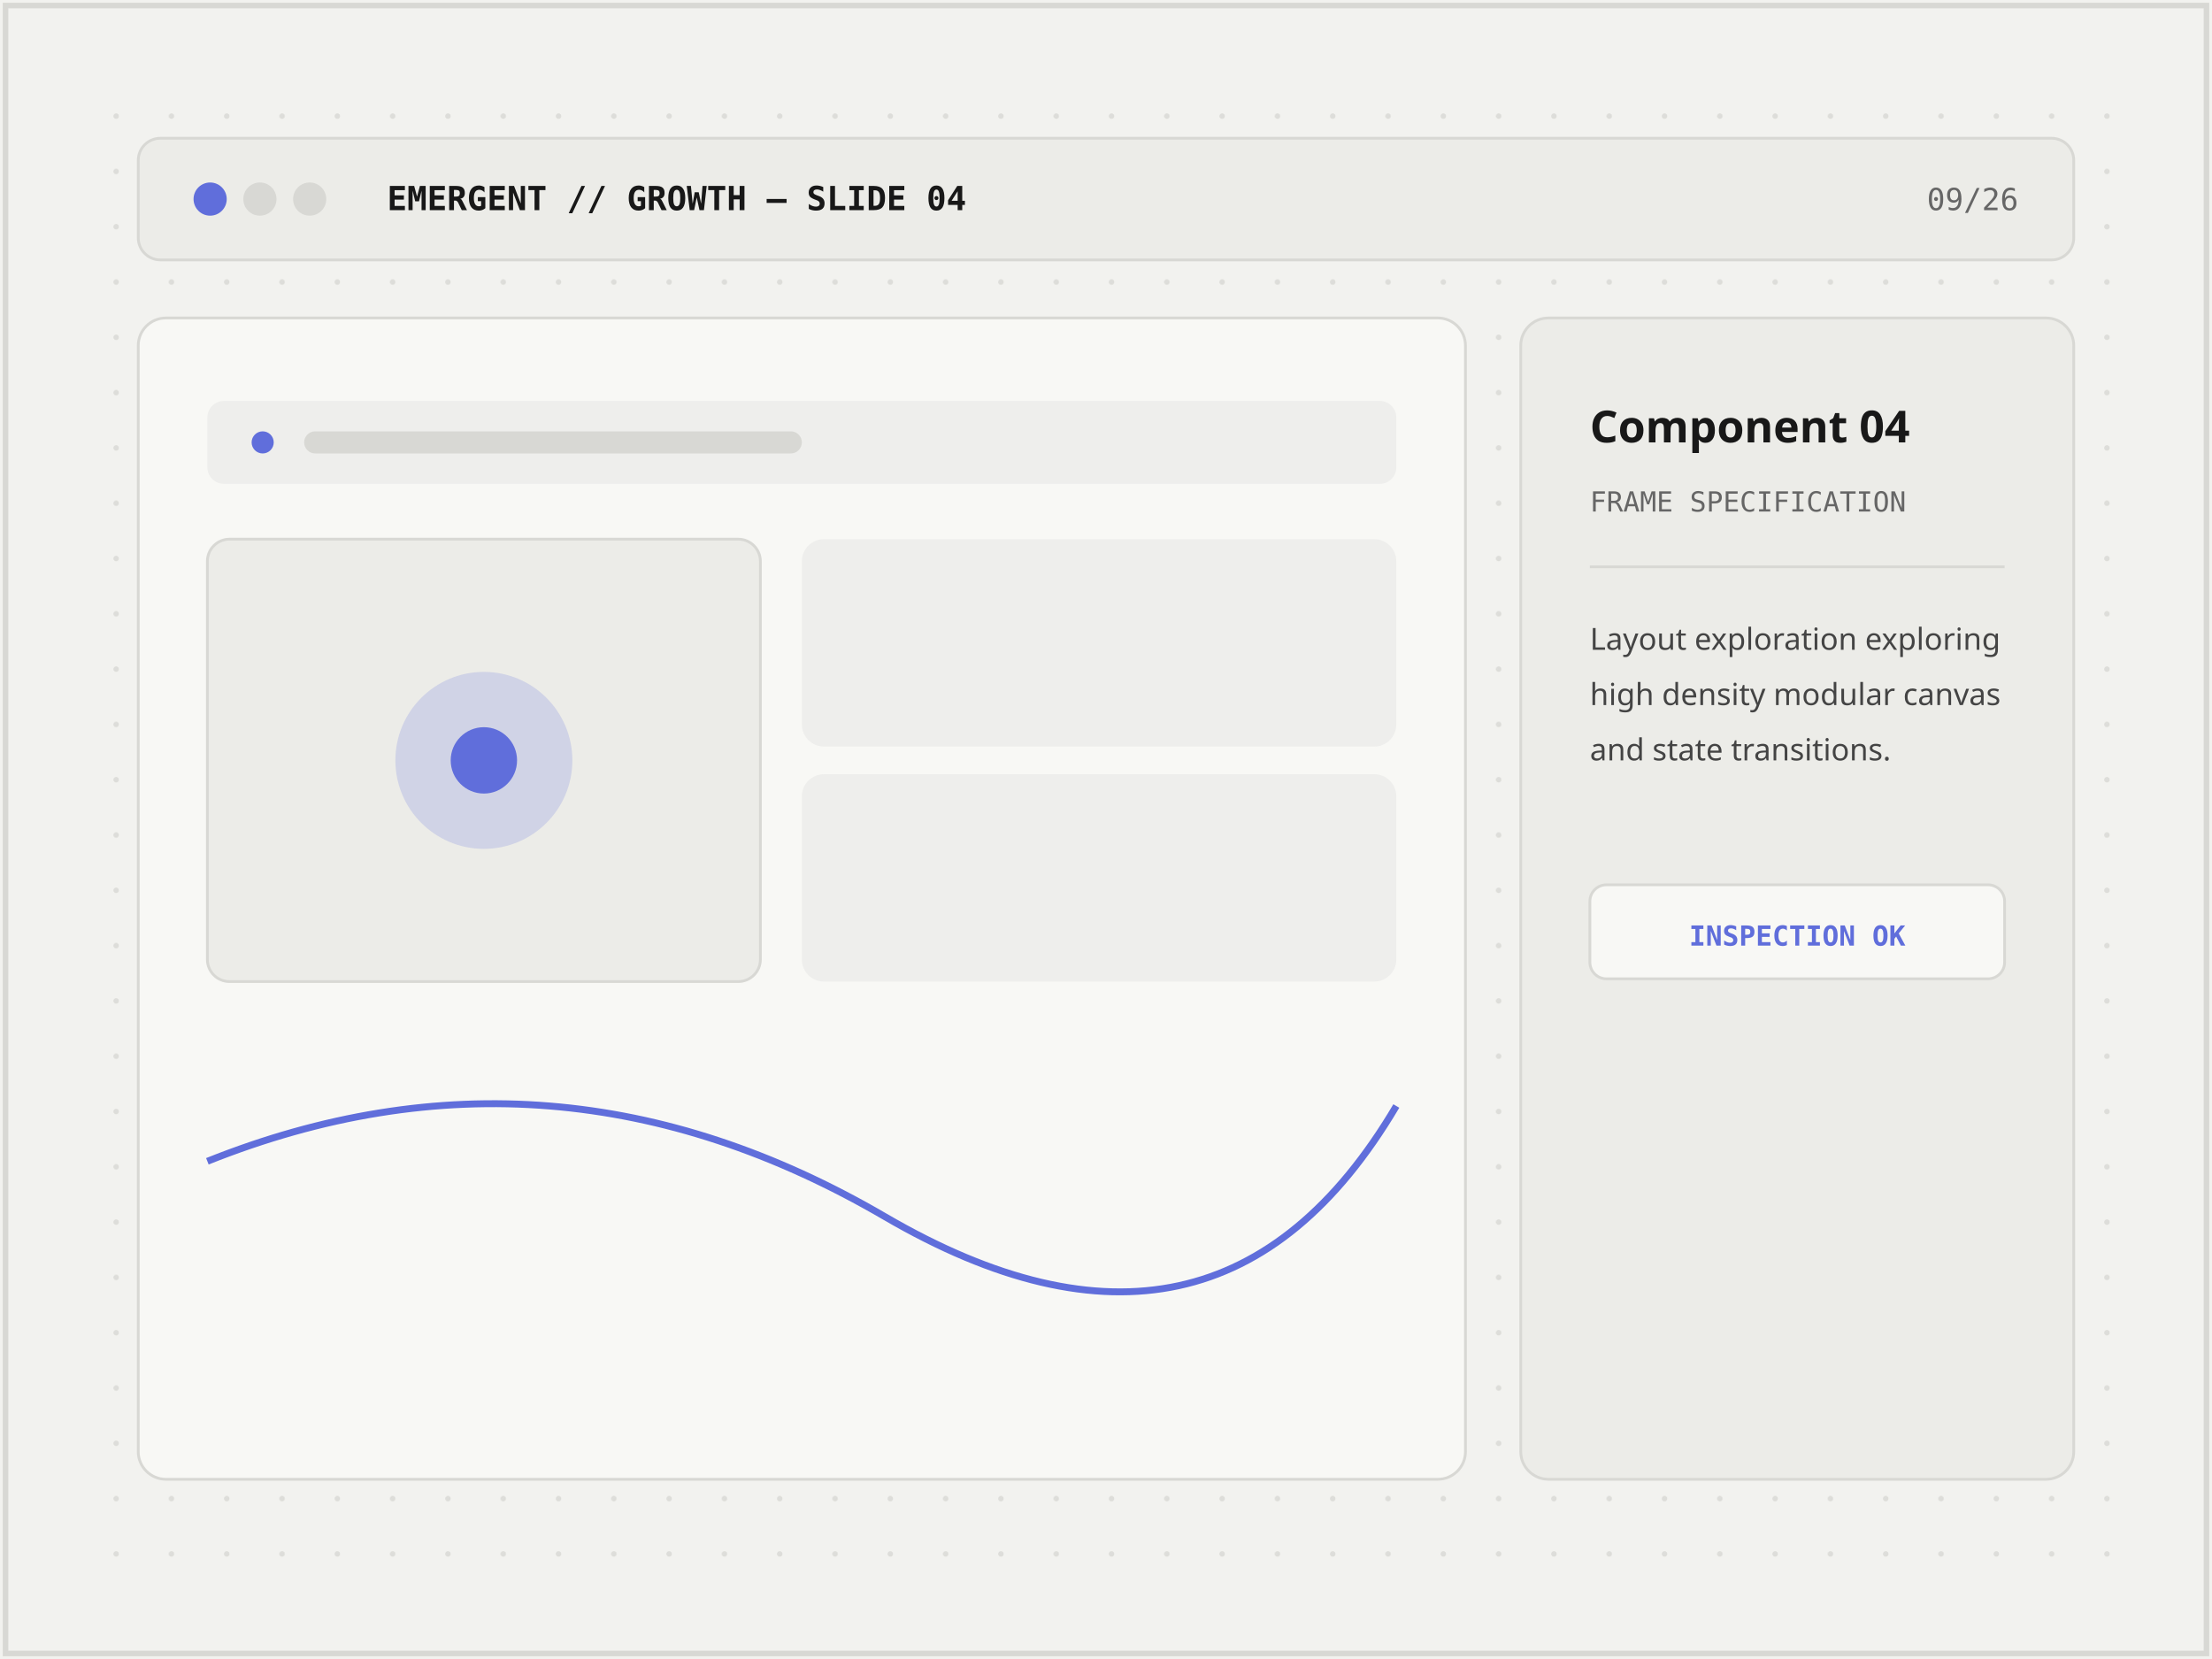
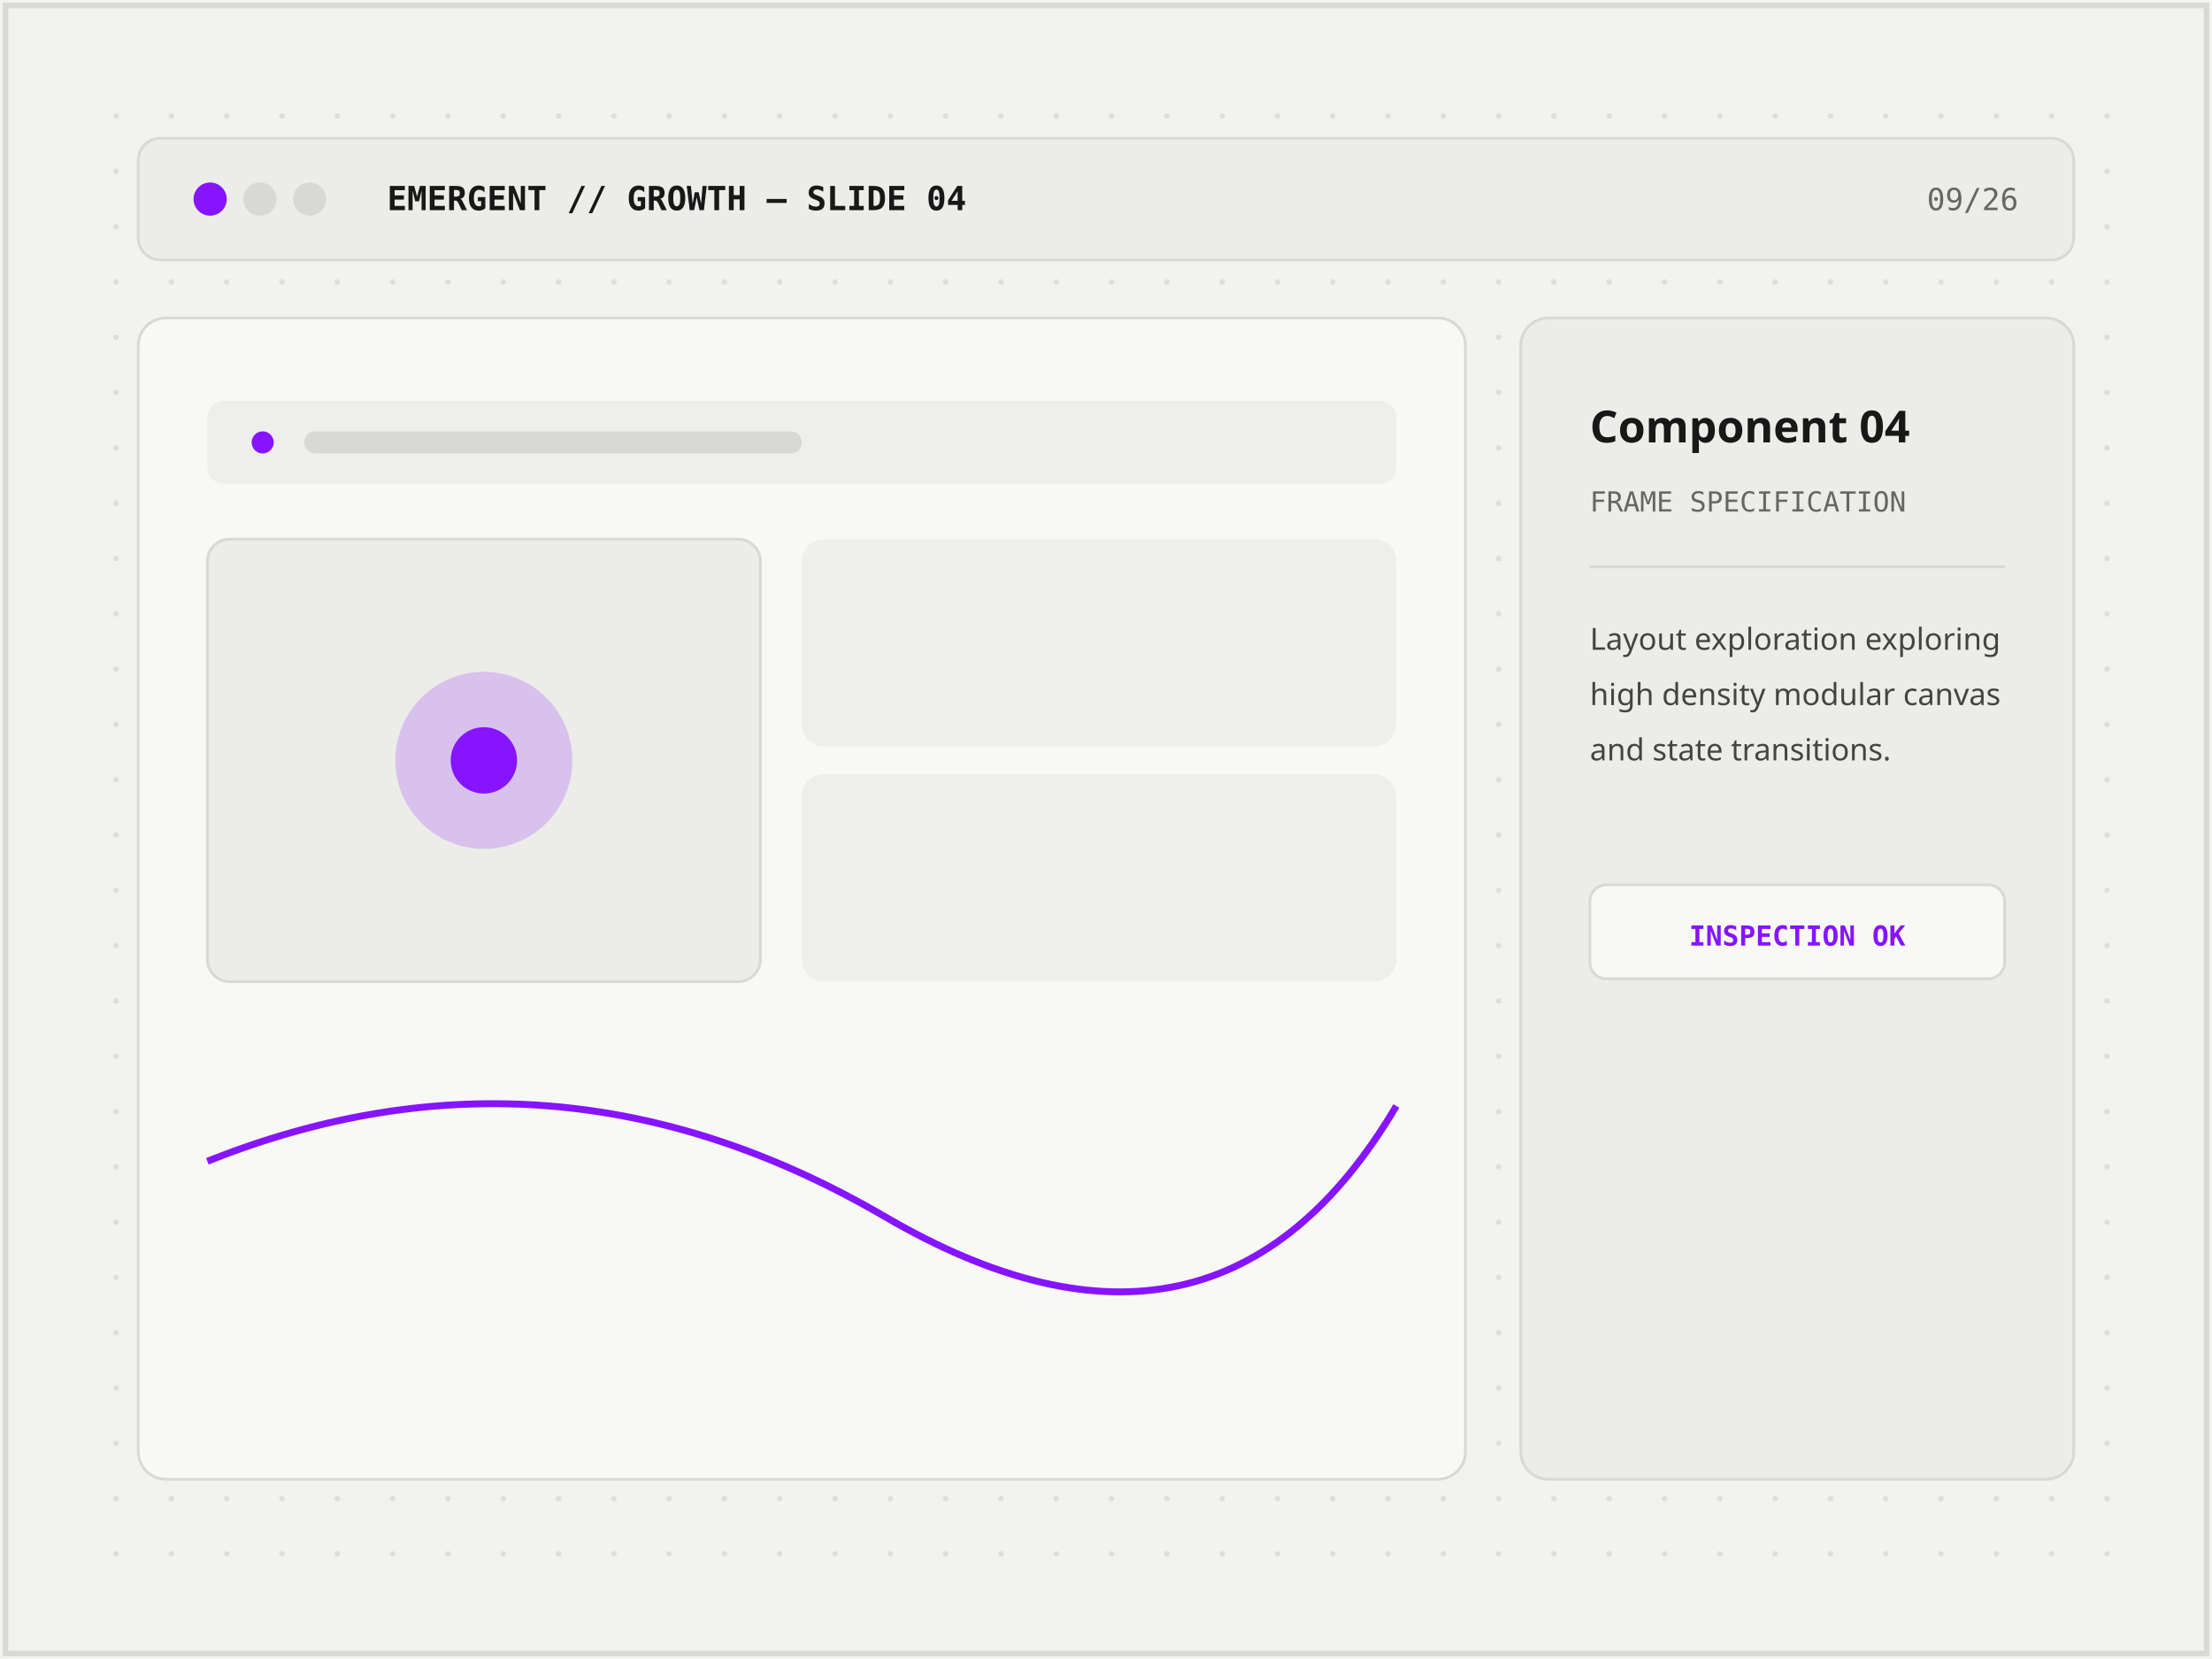
<svg xmlns="http://www.w3.org/2000/svg" viewBox="0 0 800 600" width="800" height="600">
  <defs>
    <pattern id="grid-growth-4" width="20" height="20" patternUnits="userSpaceOnUse">
      <circle cx="2" cy="2" r="1" fill="#D8D8D4" opacity="0.8" />
    </pattern>
  </defs>
  <rect width="800" height="600" fill="#F2F2EF" />
  <rect x="2" y="2" width="796" height="596" fill="none" stroke="#D8D8D4" stroke-width="2" />
  <rect x="30" y="30" width="740" height="540" fill="url(#grid-growth-4)" />
  <rect x="50" y="50" width="700" height="44" rx="8" fill="#ECECE8" stroke="#D8D8D4" stroke-width="1" />
-   <circle cx="76" cy="72" r="6" fill="#606EDB" />
+   <circle cx="76" cy="72" r="6" fill="#8614FF" />
  <circle cx="94" cy="72" r="6" fill="#D8D8D4" />
  <circle cx="112" cy="72" r="6" fill="#D8D8D4" />
  <text x="140" y="76" font-family="monospace" font-size="12" fill="#181818" font-weight="600">EMERGENT // GROWTH — SLIDE 04</text>
  <text x="730" y="76" font-family="monospace" font-size="11" fill="#666666" text-anchor="end">09/26</text>
  <rect x="50" y="115" width="480" height="420" rx="10" fill="#F8F8F5" stroke="#D8D8D4" stroke-width="1" />
  <rect x="75" y="145" width="430" height="30" rx="6" fill="#EEEEEC" />
-   <circle cx="95" cy="160" r="4" fill="#606EDB" />
+   <circle cx="95" cy="160" r="4" fill="#8614FF" />
  <rect x="110" y="156" width="180" height="8" rx="4" fill="#D8D8D4" />
  <rect x="75" y="195" width="200" height="160" rx="8" fill="#ECECE8" stroke="#D8D8D4" stroke-width="1" />
-   <circle cx="175" cy="275" r="32" fill="#606EDB" opacity="0.2" />
-   <circle cx="175" cy="275" r="12" fill="#606EDB" />
+   <circle cx="175" cy="275" r="32" fill="#8614FF" opacity="0.2" />
+   <circle cx="175" cy="275" r="12" fill="#8614FF" />
  <rect x="290" y="195" width="215" height="75" rx="8" fill="#EEEEEC" />
  <rect x="290" y="280" width="215" height="75" rx="8" fill="#EEEEEC" />
-   <path d="M 75 420 Q 200 370 320 440 T 505 400" fill="none" stroke="#606EDB" stroke-width="2.5" />
+   <path d="M 75 420 Q 200 370 320 440 T 505 400" fill="none" stroke="#8614FF" stroke-width="2.5" />
  <rect x="550" y="115" width="200" height="420" rx="10" fill="#ECECE8" stroke="#D8D8D4" stroke-width="1" />
  <text x="575" y="160" font-family="sans-serif" font-size="16" font-weight="700" fill="#181818">Component 04</text>
  <text x="575" y="185" font-family="monospace" font-size="10" fill="#666666">FRAME SPECIFICATION</text>
  <line x1="575" y1="205" x2="725" y2="205" stroke="#D8D8D4" stroke-width="1" />
  <text x="575" y="235" font-family="sans-serif" font-size="11" fill="#444444">Layout exploration exploring</text>
  <text x="575" y="255" font-family="sans-serif" font-size="11" fill="#444444">high density modular canvas</text>
  <text x="575" y="275" font-family="sans-serif" font-size="11" fill="#444444">and state transitions.</text>
  <rect x="575" y="320" width="150" height="34" rx="6" fill="#F8F8F5" stroke="#D8D8D4" stroke-width="1" />
-   <text x="650" y="342" font-family="monospace" font-size="10" fill="#606EDB" text-anchor="middle" font-weight="600">INSPECTION OK</text>
+   <text x="650" y="342" font-family="monospace" font-size="10" fill="#8614FF" text-anchor="middle" font-weight="600">INSPECTION OK</text>
</svg>
